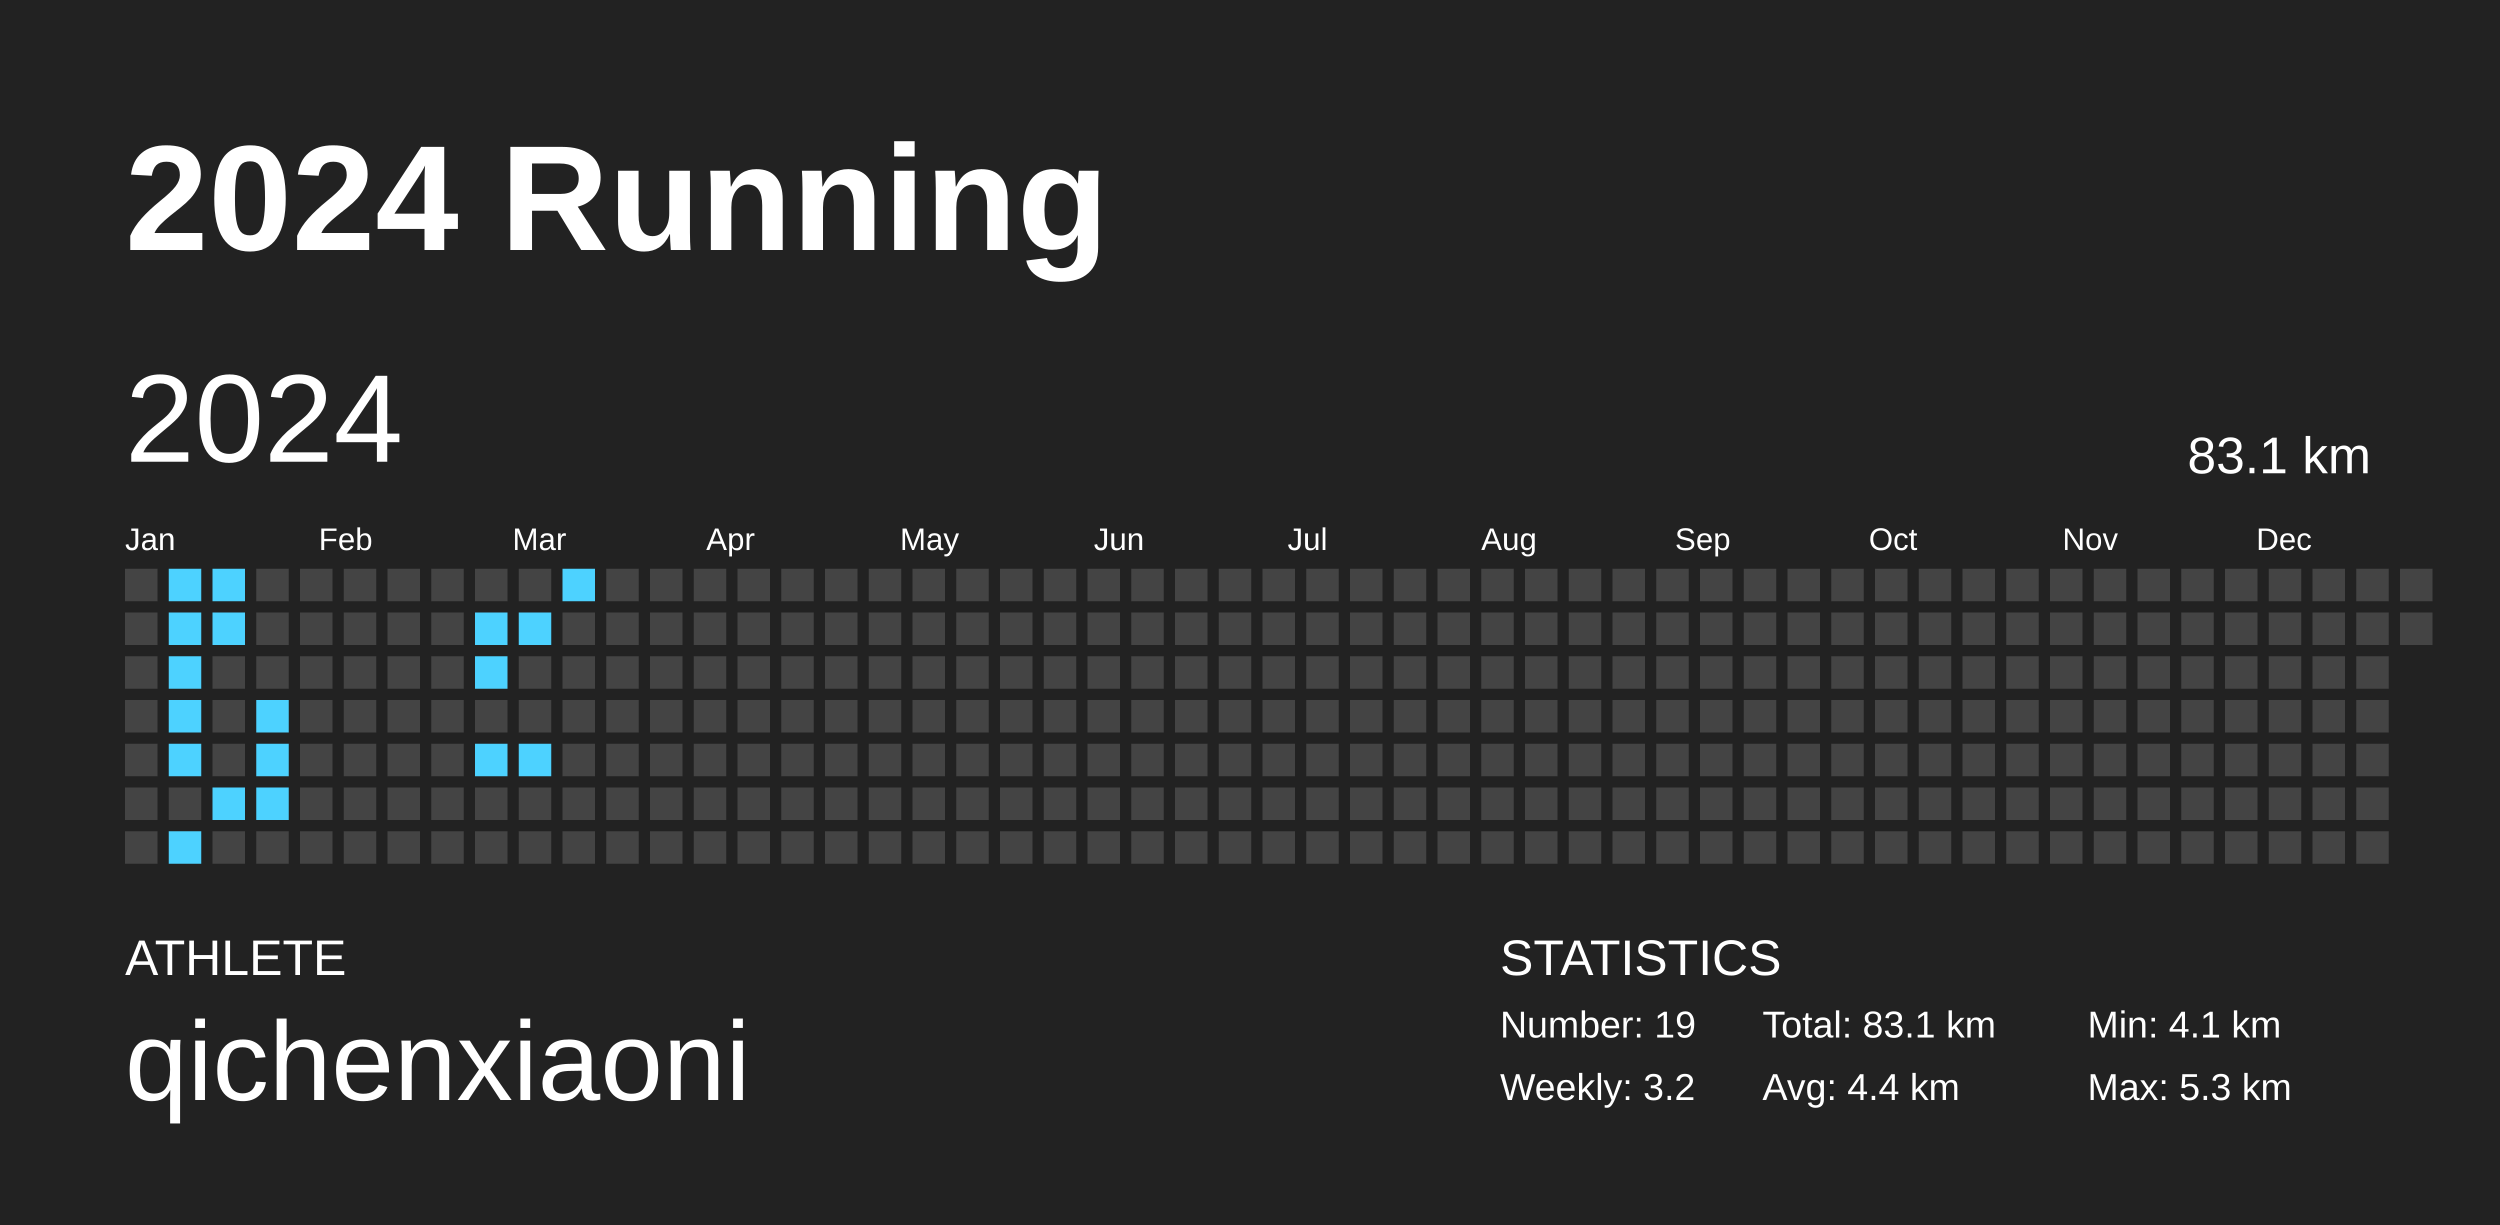
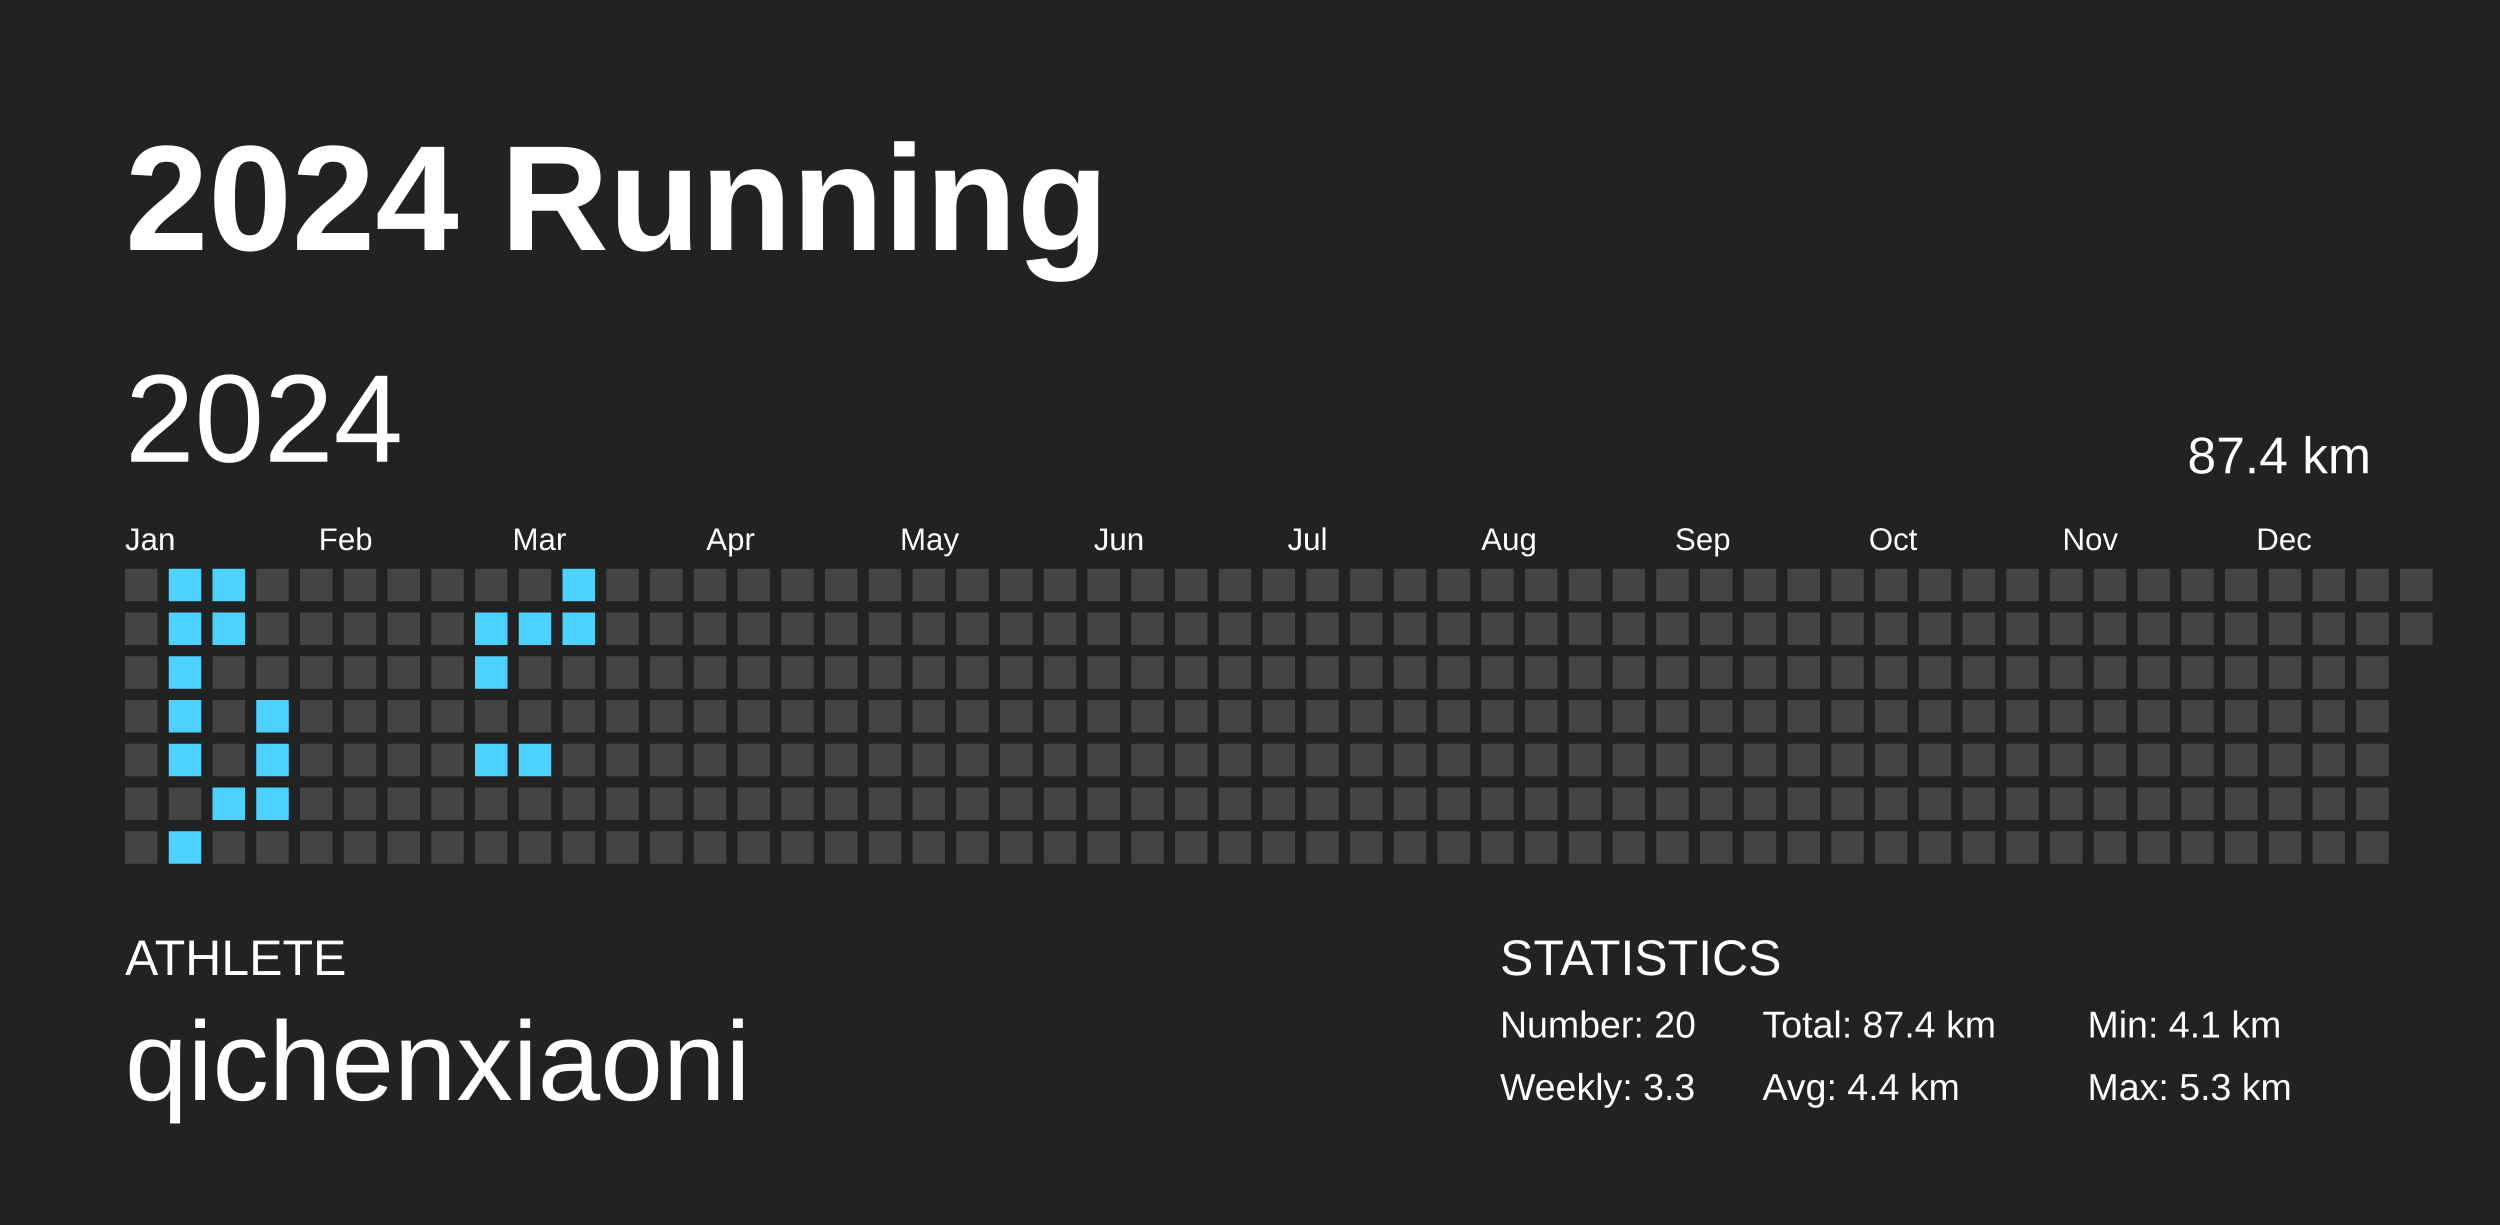
<svg xmlns="http://www.w3.org/2000/svg" baseProfile="full" height="98mm" version="1.1" viewBox="0,0,200,98" width="200mm">
  <defs />
  <rect fill="#222222" height="98" width="200" x="0" y="0" />
  <text fill="#FFFFFF" style="font-size:12px; font-family:Arial; font-weight:bold;" x="10" y="20">2024 Running</text>
  <text fill="#FFFFFF" style="font-size:4px; font-family:Arial" x="10" y="78">ATHLETE</text>
  <text fill="#FFFFFF" style="font-size:9px; font-family:Arial" x="10" y="88">qichenxiaoni</text>
  <text fill="#FFFFFF" style="font-size:4px; font-family:Arial" x="120" y="78">STATISTICS</text>
-   <text fill="#FFFFFF" style="font-size:3px; font-family:Arial" x="120" y="83">Number: 19</text>
-   <text fill="#FFFFFF" style="font-size:3px; font-family:Arial" x="120" y="88">Weekly: 3.2</text>
-   <text fill="#FFFFFF" style="font-size:3px; font-family:Arial" x="141" y="83">Total: 83.1 km</text>
+   <text fill="#FFFFFF" style="font-size:3px; font-family:Arial" x="120" y="83">Number: 20</text>
+   <text fill="#FFFFFF" style="font-size:3px; font-family:Arial" x="120" y="88">Weekly: 3.3</text>
+   <text fill="#FFFFFF" style="font-size:3px; font-family:Arial" x="141" y="83">Total: 87.4 km</text>
  <text fill="#FFFFFF" style="font-size:3px; font-family:Arial" x="141" y="88">Avg: 4.4 km</text>
  <text fill="#FFFFFF" style="font-size:3px; font-family:Arial" x="167" y="83">Min: 4.1 km</text>
  <text fill="#FFFFFF" style="font-size:3px; font-family:Arial" x="167" y="88">Max: 5.3 km</text>
  <text dominant-baseline="hanging" fill="#FFFFFF" style="font-size:10.0px; font-family:Arial;" x="10" y="30">2024</text>
-   <text dominant-baseline="hanging" fill="#FFFFFF" style="font-size:4.125px; font-family:Arial;" x="175" y="35">83.1 km</text>
+   <text dominant-baseline="hanging" fill="#FFFFFF" style="font-size:4.125px; font-family:Arial;" x="175" y="35">87.4 km</text>
  <text fill="#FFFFFF" style="font-size:2.5px; font-family:Arial" x="10.0" y="44">Jan</text>
  <text fill="#FFFFFF" style="font-size:2.5px; font-family:Arial" x="25.5" y="44">Feb</text>
  <text fill="#FFFFFF" style="font-size:2.5px; font-family:Arial" x="41.0" y="44">Mar</text>
  <text fill="#FFFFFF" style="font-size:2.5px; font-family:Arial" x="56.5" y="44">Apr</text>
  <text fill="#FFFFFF" style="font-size:2.5px; font-family:Arial" x="72.0" y="44">May</text>
  <text fill="#FFFFFF" style="font-size:2.5px; font-family:Arial" x="87.5" y="44">Jun</text>
  <text fill="#FFFFFF" style="font-size:2.5px; font-family:Arial" x="103.0" y="44">Jul</text>
  <text fill="#FFFFFF" style="font-size:2.5px; font-family:Arial" x="118.5" y="44">Aug</text>
  <text fill="#FFFFFF" style="font-size:2.5px; font-family:Arial" x="134.0" y="44">Sep</text>
  <text fill="#FFFFFF" style="font-size:2.5px; font-family:Arial" x="149.5" y="44">Oct</text>
  <text fill="#FFFFFF" style="font-size:2.5px; font-family:Arial" x="165.0" y="44">Nov</text>
  <text fill="#FFFFFF" style="font-size:2.5px; font-family:Arial" x="180.5" y="44">Dec</text>
  <rect fill="#444444" height="2.6" width="2.6" x="10.0" y="45.5" />
  <rect fill="#444444" height="2.6" width="2.6" x="10.0" y="49.0" />
  <rect fill="#444444" height="2.6" width="2.6" x="10.0" y="52.5" />
  <rect fill="#444444" height="2.6" width="2.6" x="10.0" y="56.0" />
  <rect fill="#444444" height="2.6" width="2.6" x="10.0" y="59.5" />
  <rect fill="#444444" height="2.6" width="2.6" x="10.0" y="63.0" />
  <rect fill="#444444" height="2.6" width="2.6" x="10.0" y="66.5" />
  <rect fill="#4dd2ff" height="2.6" width="2.6" x="13.5" y="45.5" />
  <rect fill="#4dd2ff" height="2.6" width="2.6" x="13.5" y="49.0" />
  <rect fill="#4dd2ff" height="2.6" width="2.6" x="13.5" y="52.5" />
  <rect fill="#4dd2ff" height="2.6" width="2.6" x="13.5" y="56.0" />
  <rect fill="#4dd2ff" height="2.6" width="2.6" x="13.5" y="59.5" />
  <rect fill="#444444" height="2.6" width="2.6" x="13.5" y="63.0" />
  <rect fill="#4dd2ff" height="2.6" width="2.6" x="13.5" y="66.5" />
  <rect fill="#4dd2ff" height="2.6" width="2.6" x="17.0" y="45.5" />
  <rect fill="#4dd2ff" height="2.6" width="2.6" x="17.0" y="49.0" />
  <rect fill="#444444" height="2.6" width="2.6" x="17.0" y="52.5" />
  <rect fill="#444444" height="2.6" width="2.6" x="17.0" y="56.0" />
  <rect fill="#444444" height="2.6" width="2.6" x="17.0" y="59.5" />
  <rect fill="#4dd2ff" height="2.6" width="2.6" x="17.0" y="63.0" />
  <rect fill="#444444" height="2.6" width="2.6" x="17.0" y="66.5" />
  <rect fill="#444444" height="2.6" width="2.6" x="20.5" y="45.5" />
  <rect fill="#444444" height="2.6" width="2.6" x="20.5" y="49.0" />
  <rect fill="#444444" height="2.6" width="2.6" x="20.5" y="52.5" />
  <rect fill="#4dd2ff" height="2.6" width="2.6" x="20.5" y="56.0" />
  <rect fill="#4dd2ff" height="2.6" width="2.6" x="20.5" y="59.5" />
  <rect fill="#4dd2ff" height="2.6" width="2.6" x="20.5" y="63.0" />
  <rect fill="#444444" height="2.6" width="2.6" x="20.5" y="66.5" />
  <rect fill="#444444" height="2.6" width="2.6" x="24.0" y="45.5" />
  <rect fill="#444444" height="2.6" width="2.6" x="24.0" y="49.0" />
  <rect fill="#444444" height="2.6" width="2.6" x="24.0" y="52.5" />
  <rect fill="#444444" height="2.6" width="2.6" x="24.0" y="56.0" />
  <rect fill="#444444" height="2.6" width="2.6" x="24.0" y="59.5" />
  <rect fill="#444444" height="2.6" width="2.6" x="24.0" y="63.0" />
  <rect fill="#444444" height="2.6" width="2.6" x="24.0" y="66.5" />
  <rect fill="#444444" height="2.6" width="2.6" x="27.5" y="45.5" />
  <rect fill="#444444" height="2.6" width="2.6" x="27.5" y="49.0" />
  <rect fill="#444444" height="2.6" width="2.6" x="27.5" y="52.5" />
  <rect fill="#444444" height="2.6" width="2.6" x="27.5" y="56.0" />
  <rect fill="#444444" height="2.6" width="2.6" x="27.5" y="59.5" />
  <rect fill="#444444" height="2.6" width="2.6" x="27.5" y="63.0" />
  <rect fill="#444444" height="2.6" width="2.6" x="27.5" y="66.5" />
  <rect fill="#444444" height="2.6" width="2.6" x="31.0" y="45.5" />
  <rect fill="#444444" height="2.6" width="2.6" x="31.0" y="49.0" />
  <rect fill="#444444" height="2.6" width="2.6" x="31.0" y="52.5" />
  <rect fill="#444444" height="2.6" width="2.6" x="31.0" y="56.0" />
  <rect fill="#444444" height="2.6" width="2.6" x="31.0" y="59.5" />
  <rect fill="#444444" height="2.6" width="2.6" x="31.0" y="63.0" />
  <rect fill="#444444" height="2.6" width="2.6" x="31.0" y="66.5" />
  <rect fill="#444444" height="2.6" width="2.6" x="34.5" y="45.5" />
  <rect fill="#444444" height="2.6" width="2.6" x="34.5" y="49.0" />
  <rect fill="#444444" height="2.6" width="2.6" x="34.5" y="52.5" />
  <rect fill="#444444" height="2.6" width="2.6" x="34.5" y="56.0" />
  <rect fill="#444444" height="2.6" width="2.6" x="34.5" y="59.5" />
  <rect fill="#444444" height="2.6" width="2.6" x="34.5" y="63.0" />
  <rect fill="#444444" height="2.6" width="2.6" x="34.5" y="66.5" />
  <rect fill="#444444" height="2.6" width="2.6" x="38.0" y="45.5" />
  <rect fill="#4dd2ff" height="2.6" width="2.6" x="38.0" y="49.0" />
  <rect fill="#4dd2ff" height="2.6" width="2.6" x="38.0" y="52.5" />
  <rect fill="#444444" height="2.6" width="2.6" x="38.0" y="56.0" />
  <rect fill="#4dd2ff" height="2.6" width="2.6" x="38.0" y="59.5" />
  <rect fill="#444444" height="2.6" width="2.6" x="38.0" y="63.0" />
  <rect fill="#444444" height="2.6" width="2.6" x="38.0" y="66.5" />
  <rect fill="#444444" height="2.6" width="2.6" x="41.5" y="45.5" />
  <rect fill="#4dd2ff" height="2.6" width="2.6" x="41.5" y="49.0" />
  <rect fill="#444444" height="2.6" width="2.6" x="41.5" y="52.5" />
  <rect fill="#444444" height="2.6" width="2.6" x="41.5" y="56.0" />
  <rect fill="#4dd2ff" height="2.6" width="2.6" x="41.5" y="59.5" />
  <rect fill="#444444" height="2.6" width="2.6" x="41.5" y="63.0" />
  <rect fill="#444444" height="2.6" width="2.6" x="41.5" y="66.5" />
  <rect fill="#4dd2ff" height="2.6" width="2.6" x="45.0" y="45.5" />
-   <rect fill="#444444" height="2.6" width="2.6" x="45.0" y="49.0" />
+   <rect fill="#4dd2ff" height="2.6" width="2.6" x="45.0" y="49.0" />
  <rect fill="#444444" height="2.6" width="2.6" x="45.0" y="52.5" />
  <rect fill="#444444" height="2.6" width="2.6" x="45.0" y="56.0" />
  <rect fill="#444444" height="2.6" width="2.6" x="45.0" y="59.5" />
  <rect fill="#444444" height="2.6" width="2.6" x="45.0" y="63.0" />
  <rect fill="#444444" height="2.6" width="2.6" x="45.0" y="66.5" />
  <rect fill="#444444" height="2.6" width="2.6" x="48.5" y="45.5" />
  <rect fill="#444444" height="2.6" width="2.6" x="48.5" y="49.0" />
  <rect fill="#444444" height="2.6" width="2.6" x="48.5" y="52.5" />
  <rect fill="#444444" height="2.6" width="2.6" x="48.5" y="56.0" />
  <rect fill="#444444" height="2.6" width="2.6" x="48.5" y="59.5" />
  <rect fill="#444444" height="2.6" width="2.6" x="48.5" y="63.0" />
  <rect fill="#444444" height="2.6" width="2.6" x="48.5" y="66.5" />
  <rect fill="#444444" height="2.6" width="2.6" x="52.0" y="45.5" />
  <rect fill="#444444" height="2.6" width="2.6" x="52.0" y="49.0" />
  <rect fill="#444444" height="2.6" width="2.6" x="52.0" y="52.5" />
  <rect fill="#444444" height="2.6" width="2.6" x="52.0" y="56.0" />
  <rect fill="#444444" height="2.6" width="2.6" x="52.0" y="59.5" />
  <rect fill="#444444" height="2.6" width="2.6" x="52.0" y="63.0" />
  <rect fill="#444444" height="2.6" width="2.6" x="52.0" y="66.5" />
  <rect fill="#444444" height="2.6" width="2.6" x="55.5" y="45.5" />
  <rect fill="#444444" height="2.6" width="2.6" x="55.5" y="49.0" />
  <rect fill="#444444" height="2.6" width="2.6" x="55.5" y="52.5" />
  <rect fill="#444444" height="2.6" width="2.6" x="55.5" y="56.0" />
  <rect fill="#444444" height="2.6" width="2.6" x="55.5" y="59.5" />
  <rect fill="#444444" height="2.6" width="2.6" x="55.5" y="63.0" />
  <rect fill="#444444" height="2.6" width="2.6" x="55.5" y="66.5" />
  <rect fill="#444444" height="2.6" width="2.6" x="59.0" y="45.5" />
  <rect fill="#444444" height="2.6" width="2.6" x="59.0" y="49.0" />
  <rect fill="#444444" height="2.6" width="2.6" x="59.0" y="52.5" />
  <rect fill="#444444" height="2.6" width="2.6" x="59.0" y="56.0" />
  <rect fill="#444444" height="2.6" width="2.6" x="59.0" y="59.5" />
  <rect fill="#444444" height="2.6" width="2.6" x="59.0" y="63.0" />
  <rect fill="#444444" height="2.6" width="2.6" x="59.0" y="66.5" />
  <rect fill="#444444" height="2.6" width="2.6" x="62.5" y="45.5" />
  <rect fill="#444444" height="2.6" width="2.6" x="62.5" y="49.0" />
  <rect fill="#444444" height="2.6" width="2.6" x="62.5" y="52.5" />
  <rect fill="#444444" height="2.6" width="2.6" x="62.5" y="56.0" />
  <rect fill="#444444" height="2.6" width="2.6" x="62.5" y="59.5" />
  <rect fill="#444444" height="2.6" width="2.6" x="62.5" y="63.0" />
  <rect fill="#444444" height="2.6" width="2.6" x="62.5" y="66.5" />
  <rect fill="#444444" height="2.6" width="2.6" x="66.0" y="45.5" />
  <rect fill="#444444" height="2.6" width="2.6" x="66.0" y="49.0" />
  <rect fill="#444444" height="2.6" width="2.6" x="66.0" y="52.5" />
  <rect fill="#444444" height="2.6" width="2.6" x="66.0" y="56.0" />
  <rect fill="#444444" height="2.6" width="2.6" x="66.0" y="59.5" />
  <rect fill="#444444" height="2.6" width="2.6" x="66.0" y="63.0" />
  <rect fill="#444444" height="2.6" width="2.6" x="66.0" y="66.5" />
  <rect fill="#444444" height="2.6" width="2.6" x="69.5" y="45.5" />
  <rect fill="#444444" height="2.6" width="2.6" x="69.5" y="49.0" />
  <rect fill="#444444" height="2.6" width="2.6" x="69.5" y="52.5" />
  <rect fill="#444444" height="2.6" width="2.6" x="69.5" y="56.0" />
  <rect fill="#444444" height="2.6" width="2.6" x="69.5" y="59.5" />
  <rect fill="#444444" height="2.6" width="2.6" x="69.5" y="63.0" />
  <rect fill="#444444" height="2.6" width="2.6" x="69.5" y="66.5" />
  <rect fill="#444444" height="2.6" width="2.6" x="73.0" y="45.5" />
  <rect fill="#444444" height="2.6" width="2.6" x="73.0" y="49.0" />
  <rect fill="#444444" height="2.6" width="2.6" x="73.0" y="52.5" />
  <rect fill="#444444" height="2.6" width="2.6" x="73.0" y="56.0" />
  <rect fill="#444444" height="2.6" width="2.6" x="73.0" y="59.5" />
  <rect fill="#444444" height="2.6" width="2.6" x="73.0" y="63.0" />
  <rect fill="#444444" height="2.6" width="2.6" x="73.0" y="66.5" />
  <rect fill="#444444" height="2.6" width="2.6" x="76.5" y="45.5" />
  <rect fill="#444444" height="2.6" width="2.6" x="76.5" y="49.0" />
  <rect fill="#444444" height="2.6" width="2.6" x="76.5" y="52.5" />
  <rect fill="#444444" height="2.6" width="2.6" x="76.5" y="56.0" />
  <rect fill="#444444" height="2.6" width="2.6" x="76.5" y="59.5" />
  <rect fill="#444444" height="2.6" width="2.6" x="76.5" y="63.0" />
  <rect fill="#444444" height="2.6" width="2.6" x="76.5" y="66.5" />
  <rect fill="#444444" height="2.6" width="2.6" x="80.0" y="45.5" />
  <rect fill="#444444" height="2.6" width="2.6" x="80.0" y="49.0" />
  <rect fill="#444444" height="2.6" width="2.6" x="80.0" y="52.5" />
  <rect fill="#444444" height="2.6" width="2.6" x="80.0" y="56.0" />
  <rect fill="#444444" height="2.6" width="2.6" x="80.0" y="59.5" />
  <rect fill="#444444" height="2.6" width="2.6" x="80.0" y="63.0" />
  <rect fill="#444444" height="2.6" width="2.6" x="80.0" y="66.5" />
  <rect fill="#444444" height="2.6" width="2.6" x="83.5" y="45.5" />
  <rect fill="#444444" height="2.6" width="2.6" x="83.5" y="49.0" />
  <rect fill="#444444" height="2.6" width="2.6" x="83.5" y="52.5" />
  <rect fill="#444444" height="2.6" width="2.6" x="83.5" y="56.0" />
  <rect fill="#444444" height="2.6" width="2.6" x="83.5" y="59.5" />
  <rect fill="#444444" height="2.6" width="2.6" x="83.5" y="63.0" />
  <rect fill="#444444" height="2.6" width="2.6" x="83.5" y="66.5" />
  <rect fill="#444444" height="2.6" width="2.6" x="87.0" y="45.5" />
  <rect fill="#444444" height="2.6" width="2.6" x="87.0" y="49.0" />
  <rect fill="#444444" height="2.6" width="2.6" x="87.0" y="52.5" />
  <rect fill="#444444" height="2.6" width="2.6" x="87.0" y="56.0" />
  <rect fill="#444444" height="2.6" width="2.6" x="87.0" y="59.5" />
  <rect fill="#444444" height="2.6" width="2.6" x="87.0" y="63.0" />
  <rect fill="#444444" height="2.6" width="2.6" x="87.0" y="66.5" />
  <rect fill="#444444" height="2.6" width="2.6" x="90.5" y="45.5" />
  <rect fill="#444444" height="2.6" width="2.6" x="90.5" y="49.0" />
  <rect fill="#444444" height="2.6" width="2.6" x="90.5" y="52.5" />
  <rect fill="#444444" height="2.6" width="2.6" x="90.5" y="56.0" />
  <rect fill="#444444" height="2.6" width="2.6" x="90.5" y="59.5" />
  <rect fill="#444444" height="2.6" width="2.6" x="90.5" y="63.0" />
  <rect fill="#444444" height="2.6" width="2.6" x="90.5" y="66.5" />
  <rect fill="#444444" height="2.6" width="2.6" x="94.0" y="45.5" />
  <rect fill="#444444" height="2.6" width="2.6" x="94.0" y="49.0" />
  <rect fill="#444444" height="2.6" width="2.6" x="94.0" y="52.5" />
  <rect fill="#444444" height="2.6" width="2.6" x="94.0" y="56.0" />
  <rect fill="#444444" height="2.6" width="2.6" x="94.0" y="59.5" />
  <rect fill="#444444" height="2.6" width="2.6" x="94.0" y="63.0" />
  <rect fill="#444444" height="2.6" width="2.6" x="94.0" y="66.5" />
  <rect fill="#444444" height="2.6" width="2.6" x="97.5" y="45.5" />
  <rect fill="#444444" height="2.6" width="2.6" x="97.5" y="49.0" />
  <rect fill="#444444" height="2.6" width="2.6" x="97.5" y="52.5" />
  <rect fill="#444444" height="2.6" width="2.6" x="97.5" y="56.0" />
  <rect fill="#444444" height="2.6" width="2.6" x="97.5" y="59.5" />
  <rect fill="#444444" height="2.6" width="2.6" x="97.5" y="63.0" />
  <rect fill="#444444" height="2.6" width="2.6" x="97.5" y="66.5" />
  <rect fill="#444444" height="2.6" width="2.6" x="101.0" y="45.5" />
  <rect fill="#444444" height="2.6" width="2.6" x="101.0" y="49.0" />
  <rect fill="#444444" height="2.6" width="2.6" x="101.0" y="52.5" />
  <rect fill="#444444" height="2.6" width="2.6" x="101.0" y="56.0" />
  <rect fill="#444444" height="2.6" width="2.6" x="101.0" y="59.5" />
  <rect fill="#444444" height="2.6" width="2.6" x="101.0" y="63.0" />
  <rect fill="#444444" height="2.6" width="2.6" x="101.0" y="66.5" />
  <rect fill="#444444" height="2.6" width="2.6" x="104.5" y="45.5" />
  <rect fill="#444444" height="2.6" width="2.6" x="104.5" y="49.0" />
  <rect fill="#444444" height="2.6" width="2.6" x="104.5" y="52.5" />
  <rect fill="#444444" height="2.6" width="2.6" x="104.5" y="56.0" />
  <rect fill="#444444" height="2.6" width="2.6" x="104.5" y="59.5" />
  <rect fill="#444444" height="2.6" width="2.6" x="104.5" y="63.0" />
  <rect fill="#444444" height="2.6" width="2.6" x="104.5" y="66.5" />
  <rect fill="#444444" height="2.6" width="2.6" x="108.0" y="45.5" />
  <rect fill="#444444" height="2.6" width="2.6" x="108.0" y="49.0" />
  <rect fill="#444444" height="2.6" width="2.6" x="108.0" y="52.5" />
  <rect fill="#444444" height="2.6" width="2.6" x="108.0" y="56.0" />
  <rect fill="#444444" height="2.6" width="2.6" x="108.0" y="59.5" />
  <rect fill="#444444" height="2.6" width="2.6" x="108.0" y="63.0" />
  <rect fill="#444444" height="2.6" width="2.6" x="108.0" y="66.5" />
  <rect fill="#444444" height="2.6" width="2.6" x="111.5" y="45.5" />
  <rect fill="#444444" height="2.6" width="2.6" x="111.5" y="49.0" />
  <rect fill="#444444" height="2.6" width="2.6" x="111.5" y="52.5" />
  <rect fill="#444444" height="2.6" width="2.6" x="111.5" y="56.0" />
  <rect fill="#444444" height="2.6" width="2.6" x="111.5" y="59.5" />
  <rect fill="#444444" height="2.6" width="2.6" x="111.5" y="63.0" />
  <rect fill="#444444" height="2.6" width="2.6" x="111.5" y="66.5" />
  <rect fill="#444444" height="2.6" width="2.6" x="115.0" y="45.5" />
  <rect fill="#444444" height="2.6" width="2.6" x="115.0" y="49.0" />
  <rect fill="#444444" height="2.6" width="2.6" x="115.0" y="52.5" />
  <rect fill="#444444" height="2.6" width="2.6" x="115.0" y="56.0" />
  <rect fill="#444444" height="2.6" width="2.6" x="115.0" y="59.5" />
  <rect fill="#444444" height="2.6" width="2.6" x="115.0" y="63.0" />
  <rect fill="#444444" height="2.6" width="2.6" x="115.0" y="66.5" />
  <rect fill="#444444" height="2.6" width="2.6" x="118.5" y="45.5" />
  <rect fill="#444444" height="2.6" width="2.6" x="118.5" y="49.0" />
  <rect fill="#444444" height="2.6" width="2.6" x="118.5" y="52.5" />
  <rect fill="#444444" height="2.6" width="2.6" x="118.5" y="56.0" />
  <rect fill="#444444" height="2.6" width="2.6" x="118.5" y="59.5" />
  <rect fill="#444444" height="2.6" width="2.6" x="118.5" y="63.0" />
  <rect fill="#444444" height="2.6" width="2.6" x="118.5" y="66.5" />
  <rect fill="#444444" height="2.6" width="2.6" x="122.0" y="45.5" />
  <rect fill="#444444" height="2.6" width="2.6" x="122.0" y="49.0" />
  <rect fill="#444444" height="2.6" width="2.6" x="122.0" y="52.5" />
  <rect fill="#444444" height="2.6" width="2.6" x="122.0" y="56.0" />
  <rect fill="#444444" height="2.6" width="2.6" x="122.0" y="59.5" />
  <rect fill="#444444" height="2.6" width="2.6" x="122.0" y="63.0" />
  <rect fill="#444444" height="2.6" width="2.6" x="122.0" y="66.5" />
  <rect fill="#444444" height="2.6" width="2.6" x="125.5" y="45.5" />
  <rect fill="#444444" height="2.6" width="2.6" x="125.5" y="49.0" />
  <rect fill="#444444" height="2.6" width="2.6" x="125.5" y="52.5" />
  <rect fill="#444444" height="2.6" width="2.6" x="125.5" y="56.0" />
  <rect fill="#444444" height="2.6" width="2.6" x="125.5" y="59.5" />
  <rect fill="#444444" height="2.6" width="2.6" x="125.5" y="63.0" />
  <rect fill="#444444" height="2.6" width="2.6" x="125.5" y="66.5" />
  <rect fill="#444444" height="2.6" width="2.6" x="129.0" y="45.5" />
  <rect fill="#444444" height="2.6" width="2.6" x="129.0" y="49.0" />
  <rect fill="#444444" height="2.6" width="2.6" x="129.0" y="52.5" />
  <rect fill="#444444" height="2.6" width="2.6" x="129.0" y="56.0" />
  <rect fill="#444444" height="2.6" width="2.6" x="129.0" y="59.5" />
  <rect fill="#444444" height="2.6" width="2.6" x="129.0" y="63.0" />
  <rect fill="#444444" height="2.6" width="2.6" x="129.0" y="66.5" />
  <rect fill="#444444" height="2.6" width="2.6" x="132.5" y="45.5" />
  <rect fill="#444444" height="2.6" width="2.6" x="132.5" y="49.0" />
  <rect fill="#444444" height="2.6" width="2.6" x="132.5" y="52.5" />
  <rect fill="#444444" height="2.6" width="2.6" x="132.5" y="56.0" />
  <rect fill="#444444" height="2.6" width="2.6" x="132.5" y="59.5" />
  <rect fill="#444444" height="2.6" width="2.6" x="132.5" y="63.0" />
  <rect fill="#444444" height="2.6" width="2.6" x="132.5" y="66.5" />
  <rect fill="#444444" height="2.6" width="2.6" x="136.0" y="45.5" />
  <rect fill="#444444" height="2.6" width="2.6" x="136.0" y="49.0" />
  <rect fill="#444444" height="2.6" width="2.6" x="136.0" y="52.5" />
  <rect fill="#444444" height="2.6" width="2.6" x="136.0" y="56.0" />
  <rect fill="#444444" height="2.6" width="2.6" x="136.0" y="59.5" />
  <rect fill="#444444" height="2.6" width="2.6" x="136.0" y="63.0" />
  <rect fill="#444444" height="2.6" width="2.6" x="136.0" y="66.5" />
  <rect fill="#444444" height="2.6" width="2.6" x="139.5" y="45.5" />
  <rect fill="#444444" height="2.6" width="2.6" x="139.5" y="49.0" />
  <rect fill="#444444" height="2.6" width="2.6" x="139.5" y="52.5" />
  <rect fill="#444444" height="2.6" width="2.6" x="139.5" y="56.0" />
  <rect fill="#444444" height="2.6" width="2.6" x="139.5" y="59.5" />
  <rect fill="#444444" height="2.6" width="2.6" x="139.5" y="63.0" />
  <rect fill="#444444" height="2.6" width="2.6" x="139.5" y="66.5" />
  <rect fill="#444444" height="2.6" width="2.6" x="143.0" y="45.5" />
  <rect fill="#444444" height="2.6" width="2.6" x="143.0" y="49.0" />
  <rect fill="#444444" height="2.6" width="2.6" x="143.0" y="52.5" />
  <rect fill="#444444" height="2.6" width="2.6" x="143.0" y="56.0" />
  <rect fill="#444444" height="2.6" width="2.6" x="143.0" y="59.5" />
  <rect fill="#444444" height="2.6" width="2.6" x="143.0" y="63.0" />
  <rect fill="#444444" height="2.6" width="2.6" x="143.0" y="66.5" />
  <rect fill="#444444" height="2.6" width="2.6" x="146.5" y="45.5" />
  <rect fill="#444444" height="2.6" width="2.6" x="146.5" y="49.0" />
  <rect fill="#444444" height="2.6" width="2.6" x="146.5" y="52.5" />
  <rect fill="#444444" height="2.6" width="2.6" x="146.5" y="56.0" />
  <rect fill="#444444" height="2.6" width="2.6" x="146.5" y="59.5" />
  <rect fill="#444444" height="2.6" width="2.6" x="146.5" y="63.0" />
  <rect fill="#444444" height="2.6" width="2.6" x="146.5" y="66.5" />
  <rect fill="#444444" height="2.6" width="2.6" x="150.0" y="45.5" />
  <rect fill="#444444" height="2.6" width="2.6" x="150.0" y="49.0" />
  <rect fill="#444444" height="2.6" width="2.6" x="150.0" y="52.5" />
  <rect fill="#444444" height="2.6" width="2.6" x="150.0" y="56.0" />
  <rect fill="#444444" height="2.6" width="2.6" x="150.0" y="59.5" />
  <rect fill="#444444" height="2.6" width="2.6" x="150.0" y="63.0" />
  <rect fill="#444444" height="2.6" width="2.6" x="150.0" y="66.5" />
  <rect fill="#444444" height="2.6" width="2.6" x="153.5" y="45.5" />
  <rect fill="#444444" height="2.6" width="2.6" x="153.5" y="49.0" />
  <rect fill="#444444" height="2.6" width="2.6" x="153.5" y="52.5" />
  <rect fill="#444444" height="2.6" width="2.6" x="153.5" y="56.0" />
  <rect fill="#444444" height="2.6" width="2.6" x="153.5" y="59.5" />
  <rect fill="#444444" height="2.6" width="2.6" x="153.5" y="63.0" />
  <rect fill="#444444" height="2.6" width="2.6" x="153.5" y="66.5" />
  <rect fill="#444444" height="2.6" width="2.6" x="157.0" y="45.5" />
  <rect fill="#444444" height="2.6" width="2.6" x="157.0" y="49.0" />
  <rect fill="#444444" height="2.6" width="2.6" x="157.0" y="52.5" />
  <rect fill="#444444" height="2.6" width="2.6" x="157.0" y="56.0" />
  <rect fill="#444444" height="2.6" width="2.6" x="157.0" y="59.5" />
  <rect fill="#444444" height="2.6" width="2.6" x="157.0" y="63.0" />
  <rect fill="#444444" height="2.6" width="2.6" x="157.0" y="66.5" />
  <rect fill="#444444" height="2.6" width="2.6" x="160.5" y="45.5" />
  <rect fill="#444444" height="2.6" width="2.6" x="160.5" y="49.0" />
  <rect fill="#444444" height="2.6" width="2.6" x="160.5" y="52.5" />
  <rect fill="#444444" height="2.6" width="2.6" x="160.5" y="56.0" />
  <rect fill="#444444" height="2.6" width="2.6" x="160.5" y="59.5" />
  <rect fill="#444444" height="2.6" width="2.6" x="160.5" y="63.0" />
  <rect fill="#444444" height="2.6" width="2.6" x="160.5" y="66.5" />
  <rect fill="#444444" height="2.6" width="2.6" x="164.0" y="45.5" />
  <rect fill="#444444" height="2.6" width="2.6" x="164.0" y="49.0" />
  <rect fill="#444444" height="2.6" width="2.6" x="164.0" y="52.5" />
  <rect fill="#444444" height="2.6" width="2.6" x="164.0" y="56.0" />
  <rect fill="#444444" height="2.6" width="2.6" x="164.0" y="59.5" />
  <rect fill="#444444" height="2.6" width="2.6" x="164.0" y="63.0" />
  <rect fill="#444444" height="2.6" width="2.6" x="164.0" y="66.5" />
  <rect fill="#444444" height="2.6" width="2.6" x="167.5" y="45.5" />
  <rect fill="#444444" height="2.6" width="2.6" x="167.5" y="49.0" />
  <rect fill="#444444" height="2.6" width="2.6" x="167.5" y="52.5" />
  <rect fill="#444444" height="2.6" width="2.6" x="167.5" y="56.0" />
  <rect fill="#444444" height="2.6" width="2.6" x="167.5" y="59.5" />
  <rect fill="#444444" height="2.6" width="2.6" x="167.5" y="63.0" />
  <rect fill="#444444" height="2.6" width="2.6" x="167.5" y="66.5" />
  <rect fill="#444444" height="2.6" width="2.6" x="171.0" y="45.5" />
  <rect fill="#444444" height="2.6" width="2.6" x="171.0" y="49.0" />
  <rect fill="#444444" height="2.6" width="2.6" x="171.0" y="52.5" />
  <rect fill="#444444" height="2.6" width="2.6" x="171.0" y="56.0" />
  <rect fill="#444444" height="2.6" width="2.6" x="171.0" y="59.5" />
  <rect fill="#444444" height="2.6" width="2.6" x="171.0" y="63.0" />
  <rect fill="#444444" height="2.6" width="2.6" x="171.0" y="66.5" />
  <rect fill="#444444" height="2.6" width="2.6" x="174.5" y="45.5" />
  <rect fill="#444444" height="2.6" width="2.6" x="174.5" y="49.0" />
  <rect fill="#444444" height="2.6" width="2.6" x="174.5" y="52.5" />
  <rect fill="#444444" height="2.6" width="2.6" x="174.5" y="56.0" />
  <rect fill="#444444" height="2.6" width="2.6" x="174.5" y="59.5" />
  <rect fill="#444444" height="2.6" width="2.6" x="174.5" y="63.0" />
  <rect fill="#444444" height="2.6" width="2.6" x="174.5" y="66.5" />
  <rect fill="#444444" height="2.6" width="2.6" x="178.0" y="45.5" />
  <rect fill="#444444" height="2.6" width="2.6" x="178.0" y="49.0" />
  <rect fill="#444444" height="2.6" width="2.6" x="178.0" y="52.5" />
  <rect fill="#444444" height="2.6" width="2.6" x="178.0" y="56.0" />
  <rect fill="#444444" height="2.6" width="2.6" x="178.0" y="59.5" />
  <rect fill="#444444" height="2.6" width="2.6" x="178.0" y="63.0" />
  <rect fill="#444444" height="2.6" width="2.6" x="178.0" y="66.5" />
  <rect fill="#444444" height="2.6" width="2.6" x="181.5" y="45.5" />
  <rect fill="#444444" height="2.6" width="2.6" x="181.5" y="49.0" />
  <rect fill="#444444" height="2.6" width="2.6" x="181.5" y="52.5" />
  <rect fill="#444444" height="2.6" width="2.6" x="181.5" y="56.0" />
  <rect fill="#444444" height="2.6" width="2.6" x="181.5" y="59.5" />
  <rect fill="#444444" height="2.6" width="2.6" x="181.5" y="63.0" />
  <rect fill="#444444" height="2.6" width="2.6" x="181.5" y="66.5" />
  <rect fill="#444444" height="2.6" width="2.6" x="185.0" y="45.5" />
  <rect fill="#444444" height="2.6" width="2.6" x="185.0" y="49.0" />
  <rect fill="#444444" height="2.6" width="2.6" x="185.0" y="52.5" />
  <rect fill="#444444" height="2.6" width="2.6" x="185.0" y="56.0" />
  <rect fill="#444444" height="2.6" width="2.6" x="185.0" y="59.5" />
  <rect fill="#444444" height="2.6" width="2.6" x="185.0" y="63.0" />
  <rect fill="#444444" height="2.6" width="2.6" x="185.0" y="66.5" />
  <rect fill="#444444" height="2.6" width="2.6" x="188.5" y="45.5" />
  <rect fill="#444444" height="2.6" width="2.6" x="188.5" y="49.0" />
  <rect fill="#444444" height="2.6" width="2.6" x="188.5" y="52.5" />
  <rect fill="#444444" height="2.6" width="2.6" x="188.5" y="56.0" />
  <rect fill="#444444" height="2.6" width="2.6" x="188.5" y="59.5" />
  <rect fill="#444444" height="2.6" width="2.6" x="188.5" y="63.0" />
  <rect fill="#444444" height="2.6" width="2.6" x="188.5" y="66.5" />
  <rect fill="#444444" height="2.6" width="2.6" x="192.0" y="45.5" />
  <rect fill="#444444" height="2.6" width="2.6" x="192.0" y="49.0" />
</svg>
